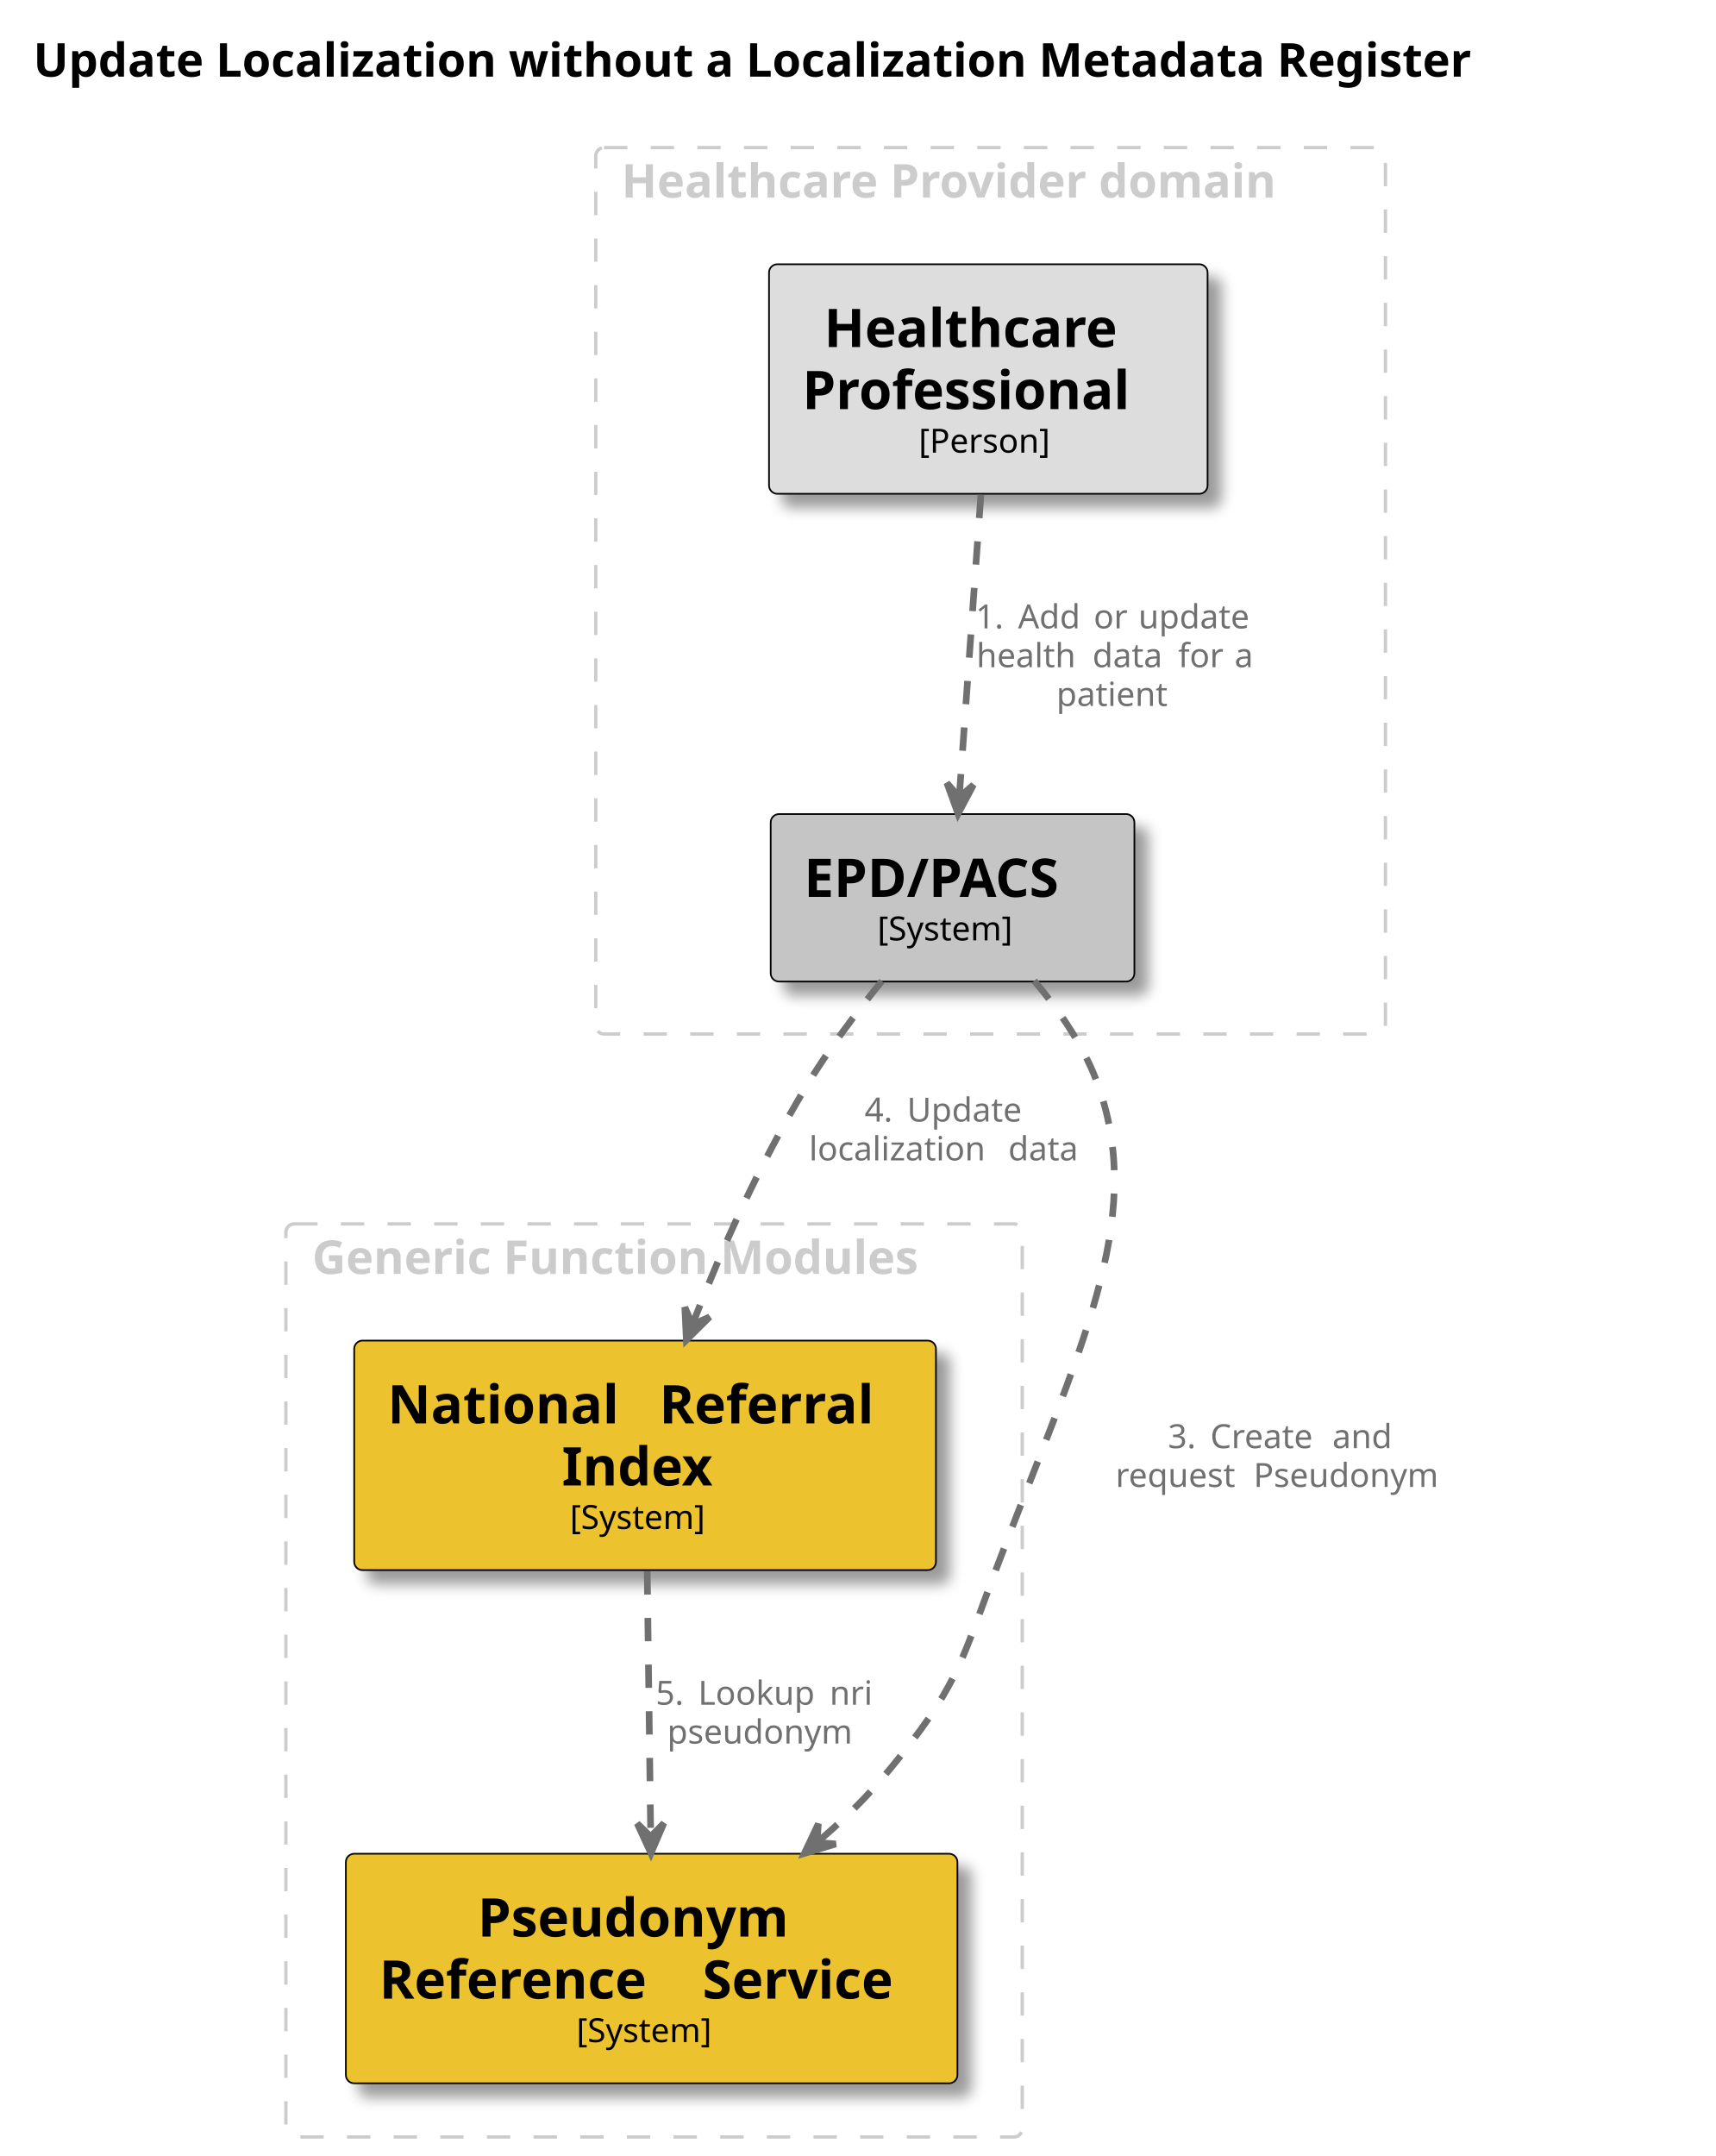
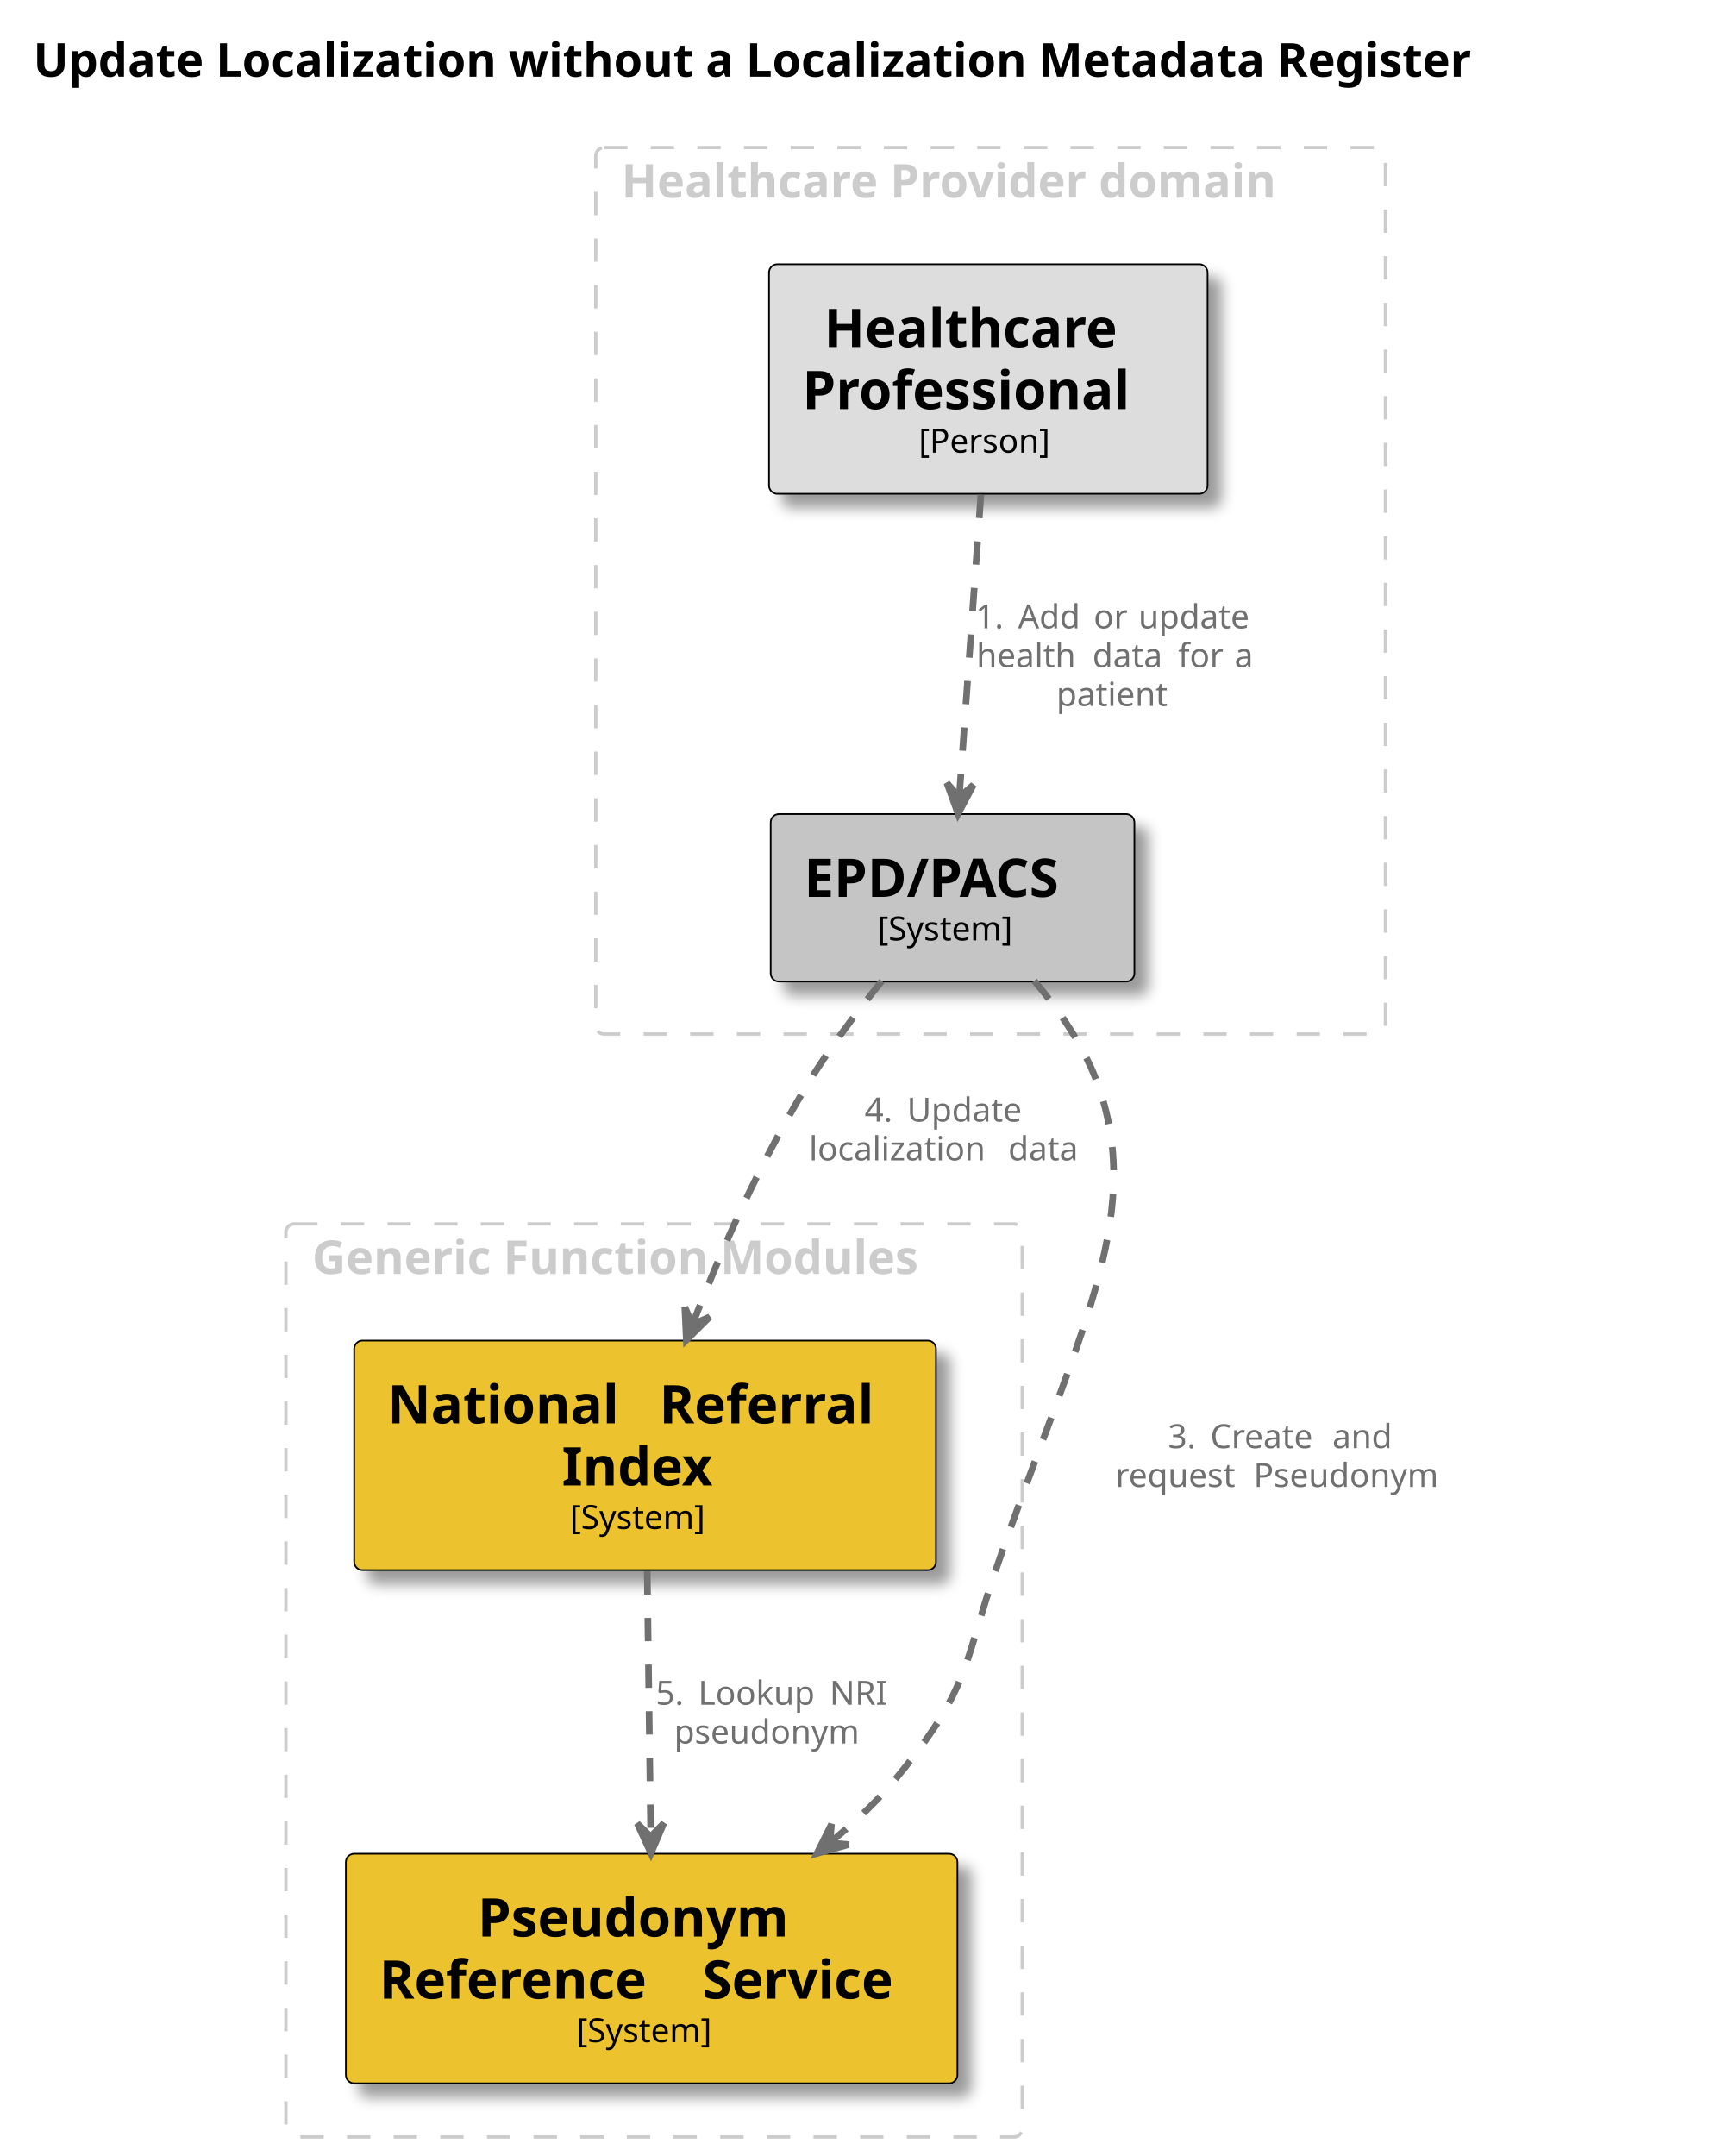
<svg xmlns="http://www.w3.org/2000/svg" contentStyleType="text/css" height="647px" preserveAspectRatio="none" style="width:515px;height:647px;background:#FFFFFF;" version="1.1" viewBox="0 0 515 647" width="515px" zoomAndPan="magnify">
  <defs>
-     <filter height="300%" id="f1j5kky2r0d7xe" width="300%" x="-1" y="-1">
+     <filter height="300%" id="fjmoequels0hq" width="300%" x="-1" y="-1">
      <feGaussianBlur result="blurOut" stdDeviation="2.0" />
      <feColorMatrix in="blurOut" result="blurOut2" type="matrix" values="0 0 0 0 0 0 0 0 0 0 0 0 0 0 0 0 0 0 .4 0" />
      <feOffset dx="4.0" dy="4.0" in="blurOut2" result="blurOut3" />
      <feBlend in="SourceGraphic" in2="blurOut3" mode="normal" />
    </filter>
  </defs>
  <g>
    <text fill="#000000" font-family="sans-serif" font-size="14" font-weight="bold" lengthAdjust="spacing" textLength="487.211" x="10" y="22.995">Update Localization without a Localization Metadata Register</text>
    <g id="cluster_group1">
      <rect fill="none" height="274" rx="2.5" ry="2.5" style="stroke:#CCCCCC;stroke-width:1.0;stroke-dasharray:7.0,7.0;" width="221" x="85.803" y="367.297" />
      <text fill="#CCCCCC" font-family="sans-serif" font-size="14" font-weight="bold" lengthAdjust="spacing" textLength="205.235" x="93.686" y="382.292">Generic Function Modules</text>
    </g>
    <g id="cluster_group2">
      <rect fill="none" height="266" rx="2.5" ry="2.5" style="stroke:#CCCCCC;stroke-width:1.0;stroke-dasharray:7.0,7.0;" width="237" x="178.803" y="44.297" />
      <text fill="#CCCCCC" font-family="sans-serif" font-size="14" font-weight="bold" lengthAdjust="spacing" textLength="221.58" x="186.513" y="59.292">Healthcare Provider domain</text>
    </g>
    <g id="elem_PseudonymReferenceService">
-       <rect fill="#ECC22E" filter="url(#f1j5kky2r0d7xe)" height="68.891" rx="2.5" ry="2.5" style="stroke:#000000;stroke-width:0.5;" width="183.539" x="103.803" y="556.297" />
+       <rect fill="#ECC22E" filter="url(#fjmoequels0hq)" height="68.891" rx="2.5" ry="2.5" style="stroke:#000000;stroke-width:0.5;" width="183.539" x="103.803" y="556.297" />
      <text fill="#000000" font-family="sans-serif" font-size="16" font-weight="bold" lengthAdjust="spacing" textLength="104.43" x="143.358" y="581.148">Pseudonym</text>
      <text fill="#000000" font-family="sans-serif" font-size="16" font-weight="bold" lengthAdjust="spacing" textLength="91.453" x="113.803" y="599.773">Reference</text>
      <text fill="#000000" font-family="sans-serif" font-size="16" font-weight="bold" lengthAdjust="spacing" textLength="5.57" x="205.256" y="599.773"> </text>
      <text fill="#000000" font-family="sans-serif" font-size="16" font-weight="bold" lengthAdjust="spacing" textLength="66.516" x="210.827" y="599.773">Service</text>
      <text fill="#000000" font-family="sans-serif" font-size="10" lengthAdjust="spacing" textLength="45.093" x="173.026" y="612.829">[System]</text>
    </g>
    <g id="elem_NationalReferralIndex">
-       <rect fill="#ECC22E" filter="url(#f1j5kky2r0d7xe)" height="68.891" rx="2.5" ry="2.5" style="stroke:#000000;stroke-width:0.5;" width="174.602" x="106.303" y="402.297" />
+       <rect fill="#ECC22E" filter="url(#fjmoequels0hq)" height="68.891" rx="2.5" ry="2.5" style="stroke:#000000;stroke-width:0.5;" width="174.602" x="106.303" y="402.297" />
      <text fill="#000000" font-family="sans-serif" font-size="16" font-weight="bold" lengthAdjust="spacing" textLength="75.984" x="116.303" y="427.148">National</text>
      <text fill="#000000" font-family="sans-serif" font-size="16" font-weight="bold" lengthAdjust="spacing" textLength="5.57" x="192.288" y="427.148"> </text>
      <text fill="#000000" font-family="sans-serif" font-size="16" font-weight="bold" lengthAdjust="spacing" textLength="73.047" x="197.858" y="427.148">Referral</text>
      <text fill="#000000" font-family="sans-serif" font-size="16" font-weight="bold" lengthAdjust="spacing" textLength="49.969" x="168.62" y="445.773">Index</text>
      <text fill="#000000" font-family="sans-serif" font-size="10" lengthAdjust="spacing" textLength="45.093" x="171.058" y="458.829">[System]</text>
    </g>
    <g id="elem_HealthcareProfessional">
-       <rect fill="#DDDDDD" filter="url(#f1j5kky2r0d7xe)" height="68.891" rx="2.5" ry="2.5" style="stroke:#000000;stroke-width:0.5;" width="131.617" x="230.803" y="79.297" />
+       <rect fill="#DDDDDD" filter="url(#fjmoequels0hq)" height="68.891" rx="2.5" ry="2.5" style="stroke:#000000;stroke-width:0.5;" width="131.617" x="230.803" y="79.297" />
      <text fill="#000000" font-family="sans-serif" font-size="16" font-weight="bold" lengthAdjust="spacing" textLength="98.586" x="247.319" y="104.148">Healthcare</text>
      <text fill="#000000" font-family="sans-serif" font-size="16" font-weight="bold" lengthAdjust="spacing" textLength="111.617" x="240.803" y="122.773">Professional</text>
      <text fill="#000000" font-family="sans-serif" font-size="10" lengthAdjust="spacing" textLength="41.763" x="275.731" y="135.829">[Person]</text>
    </g>
    <g id="elem_EPDPACS">
-       <rect fill="#C5C5C5" filter="url(#f1j5kky2r0d7xe)" height="50.266" rx="2.5" ry="2.5" style="stroke:#000000;stroke-width:0.5;" width="109.156" x="231.303" y="244.297" />
+       <rect fill="#C5C5C5" filter="url(#fjmoequels0hq)" height="50.266" rx="2.5" ry="2.5" style="stroke:#000000;stroke-width:0.5;" width="109.156" x="231.303" y="244.297" />
      <text fill="#000000" font-family="sans-serif" font-size="16" font-weight="bold" lengthAdjust="spacing" textLength="89.156" x="241.303" y="269.148">EPD/PACS</text>
      <text fill="#000000" font-family="sans-serif" font-size="10" lengthAdjust="spacing" textLength="45.093" x="263.335" y="282.204">[System]</text>
    </g>
    <g id="link_HealthcareProfessional_EPDPACS">
      <path d="M294.393,148.487 C292.313,177.427 289.801,212.472 287.961,238.232 " fill="none" id="HealthcareProfessional-to-EPDPACS" style="stroke:#707070;stroke-width:2.0;stroke-dasharray:7.0,7.0;" />
      <polygon fill="#707070" points="287.533,244.217,292.164,235.525,287.889,239.23,284.185,234.955,287.533,244.217" style="stroke:#707070;stroke-width:2.0;" />
      <text fill="#707070" font-family="sans-serif" font-size="10" lengthAdjust="spacing" textLength="9.541" x="292.803" y="188.579">1.</text>
      <text fill="#707070" font-family="sans-serif" font-size="10" lengthAdjust="spacing" textLength="3.179" x="302.344" y="188.579"> </text>
      <text fill="#707070" font-family="sans-serif" font-size="10" lengthAdjust="spacing" textLength="19.536" x="305.523" y="188.579">Add</text>
      <text fill="#707070" font-family="sans-serif" font-size="10" lengthAdjust="spacing" textLength="3.179" x="325.059" y="188.579"> </text>
      <text fill="#707070" font-family="sans-serif" font-size="10" lengthAdjust="spacing" textLength="10.229" x="328.238" y="188.579">or</text>
      <text fill="#707070" font-family="sans-serif" font-size="10" lengthAdjust="spacing" textLength="3.179" x="338.467" y="188.579"> </text>
      <text fill="#707070" font-family="sans-serif" font-size="10" lengthAdjust="spacing" textLength="35.234" x="341.646" y="188.579">update</text>
      <text fill="#707070" font-family="sans-serif" font-size="10" lengthAdjust="spacing" textLength="31.655" x="293.045" y="200.22">health</text>
      <text fill="#707070" font-family="sans-serif" font-size="10" lengthAdjust="spacing" textLength="3.179" x="324.7" y="200.22"> </text>
      <text fill="#707070" font-family="sans-serif" font-size="10" lengthAdjust="spacing" textLength="22.524" x="327.879" y="200.22">data</text>
      <text fill="#707070" font-family="sans-serif" font-size="10" lengthAdjust="spacing" textLength="3.179" x="350.403" y="200.22"> </text>
      <text fill="#707070" font-family="sans-serif" font-size="10" lengthAdjust="spacing" textLength="13.75" x="353.582" y="200.22">for</text>
      <text fill="#707070" font-family="sans-serif" font-size="10" lengthAdjust="spacing" textLength="3.179" x="367.332" y="200.22"> </text>
      <text fill="#707070" font-family="sans-serif" font-size="10" lengthAdjust="spacing" textLength="6.128" x="370.511" y="200.22">a</text>
      <text fill="#707070" font-family="sans-serif" font-size="10" lengthAdjust="spacing" textLength="35.586" x="317.049" y="211.86">patient</text>
    </g>
    <g id="link_EPDPACS_PseudonymReferenceService">
-       <path d="M310.403,294.317 C318.163,303.507 325.763,314.607 329.803,326.297 C343.803,366.787 324.113,404.437 298.803,471.297 C289.093,496.947 287.823,504.787 270.803,526.297 C262.333,536.997 256.382,543.304 245.942,552.284 " fill="none" id="EPDPACS-to-PseudonymReferenceService" style="stroke:#707070;stroke-width:2.0;stroke-dasharray:7.0,7.0;" />
-       <polygon fill="#707070" points="241.393,556.197,250.825,553.36,245.184,552.936,245.608,547.295,241.393,556.197" style="stroke:#707070;stroke-width:2.0;" />
+       <path d="M310.403,294.317 C318.163,303.507 325.763,314.607 329.803,326.297 C343.583,366.127 322.983,401.187 298.803,471.297 C290.103,496.507 291.003,505.107 274.803,526.297 C266.473,537.197 260.507,543.533 249.807,552.383 " fill="none" id="EPDPACS-to-PseudonymReferenceService" style="stroke:#707070;stroke-width:2.0;stroke-dasharray:7.0,7.0;" />
+       <polygon fill="#707070" points="245.183,556.207,254.668,553.553,249.036,553.02,249.569,547.388,245.183,556.207" style="stroke:#707070;stroke-width:2.0;" />
      <text fill="#707070" font-family="sans-serif" font-size="10" lengthAdjust="spacing" textLength="9.541" x="350.526" y="434.579">3.</text>
      <text fill="#707070" font-family="sans-serif" font-size="10" lengthAdjust="spacing" textLength="3.179" x="360.067" y="434.579"> </text>
      <text fill="#707070" font-family="sans-serif" font-size="10" lengthAdjust="spacing" textLength="33.447" x="363.246" y="434.579">Create</text>
      <text fill="#707070" font-family="sans-serif" font-size="10" lengthAdjust="spacing" textLength="3.179" x="396.693" y="434.579"> </text>
      <text fill="#707070" font-family="sans-serif" font-size="10" lengthAdjust="spacing" textLength="18.814" x="399.872" y="434.579">and</text>
      <text fill="#707070" font-family="sans-serif" font-size="10" lengthAdjust="spacing" textLength="38.232" x="334.803" y="446.22">request</text>
      <text fill="#707070" font-family="sans-serif" font-size="10" lengthAdjust="spacing" textLength="3.179" x="373.036" y="446.22"> </text>
      <text fill="#707070" font-family="sans-serif" font-size="10" lengthAdjust="spacing" textLength="58.193" x="376.214" y="446.22">Pseudonym</text>
    </g>
    <g id="link_EPDPACS_NationalReferralIndex">
      <path d="M264.673,294.407 C256.913,303.957 248.413,315.267 241.803,326.297 C227.303,350.517 216.843,374.317 208.173,396.547 " fill="none" id="EPDPACS-to-NationalReferralIndex" style="stroke:#707070;stroke-width:2.0;stroke-dasharray:7.0,7.0;" />
      <polygon fill="#707070" points="205.993,402.137,212.99,395.205,207.81,397.479,205.537,392.299,205.993,402.137" style="stroke:#707070;stroke-width:2.0;" />
      <text fill="#707070" font-family="sans-serif" font-size="10" lengthAdjust="spacing" textLength="9.541" x="259.493" y="336.579">4.</text>
      <text fill="#707070" font-family="sans-serif" font-size="10" lengthAdjust="spacing" textLength="3.179" x="269.034" y="336.579"> </text>
      <text fill="#707070" font-family="sans-serif" font-size="10" lengthAdjust="spacing" textLength="36.216" x="272.212" y="336.579">Update</text>
      <text fill="#707070" font-family="sans-serif" font-size="10" lengthAdjust="spacing" textLength="56.611" x="242.803" y="348.22">localization</text>
      <text fill="#707070" font-family="sans-serif" font-size="10" lengthAdjust="spacing" textLength="3.179" x="299.415" y="348.22"> </text>
      <text fill="#707070" font-family="sans-serif" font-size="10" lengthAdjust="spacing" textLength="22.524" x="302.593" y="348.22">data</text>
    </g>
    <g id="link_NationalReferralIndex_PseudonymReferenceService">
      <path d="M194.243,471.527 C194.583,496.717 194.955,524.987 195.285,550.157 " fill="none" id="NationalReferralIndex-to-PseudonymReferenceService" style="stroke:#707070;stroke-width:2.0;stroke-dasharray:7.0,7.0;" />
      <polygon fill="#707070" points="195.363,556.157,199.245,547.105,195.298,551.157,191.246,547.21,195.363,556.157" style="stroke:#707070;stroke-width:2.0;" />
      <text fill="#707070" font-family="sans-serif" font-size="10" lengthAdjust="spacing" textLength="9.541" x="196.803" y="511.579">5.</text>
      <text fill="#707070" font-family="sans-serif" font-size="10" lengthAdjust="spacing" textLength="3.179" x="206.344" y="511.579"> </text>
      <text fill="#707070" font-family="sans-serif" font-size="10" lengthAdjust="spacing" textLength="36.284" x="209.523" y="511.579">Lookup</text>
      <text fill="#707070" font-family="sans-serif" font-size="10" lengthAdjust="spacing" textLength="3.179" x="245.807" y="511.579"> </text>
-       <text fill="#707070" font-family="sans-serif" font-size="10" lengthAdjust="spacing" textLength="13.227" x="248.986" y="511.579">nri</text>
-       <text fill="#707070" font-family="sans-serif" font-size="10" lengthAdjust="spacing" textLength="58.511" x="200.253" y="523.22">pseudonym</text>
+       <text fill="#707070" font-family="sans-serif" font-size="10" lengthAdjust="spacing" textLength="17.378" x="248.986" y="511.579">NRI</text>
+       <text fill="#707070" font-family="sans-serif" font-size="10" lengthAdjust="spacing" textLength="58.511" x="202.328" y="523.22">pseudonym</text>
    </g>
  </g>
</svg>
